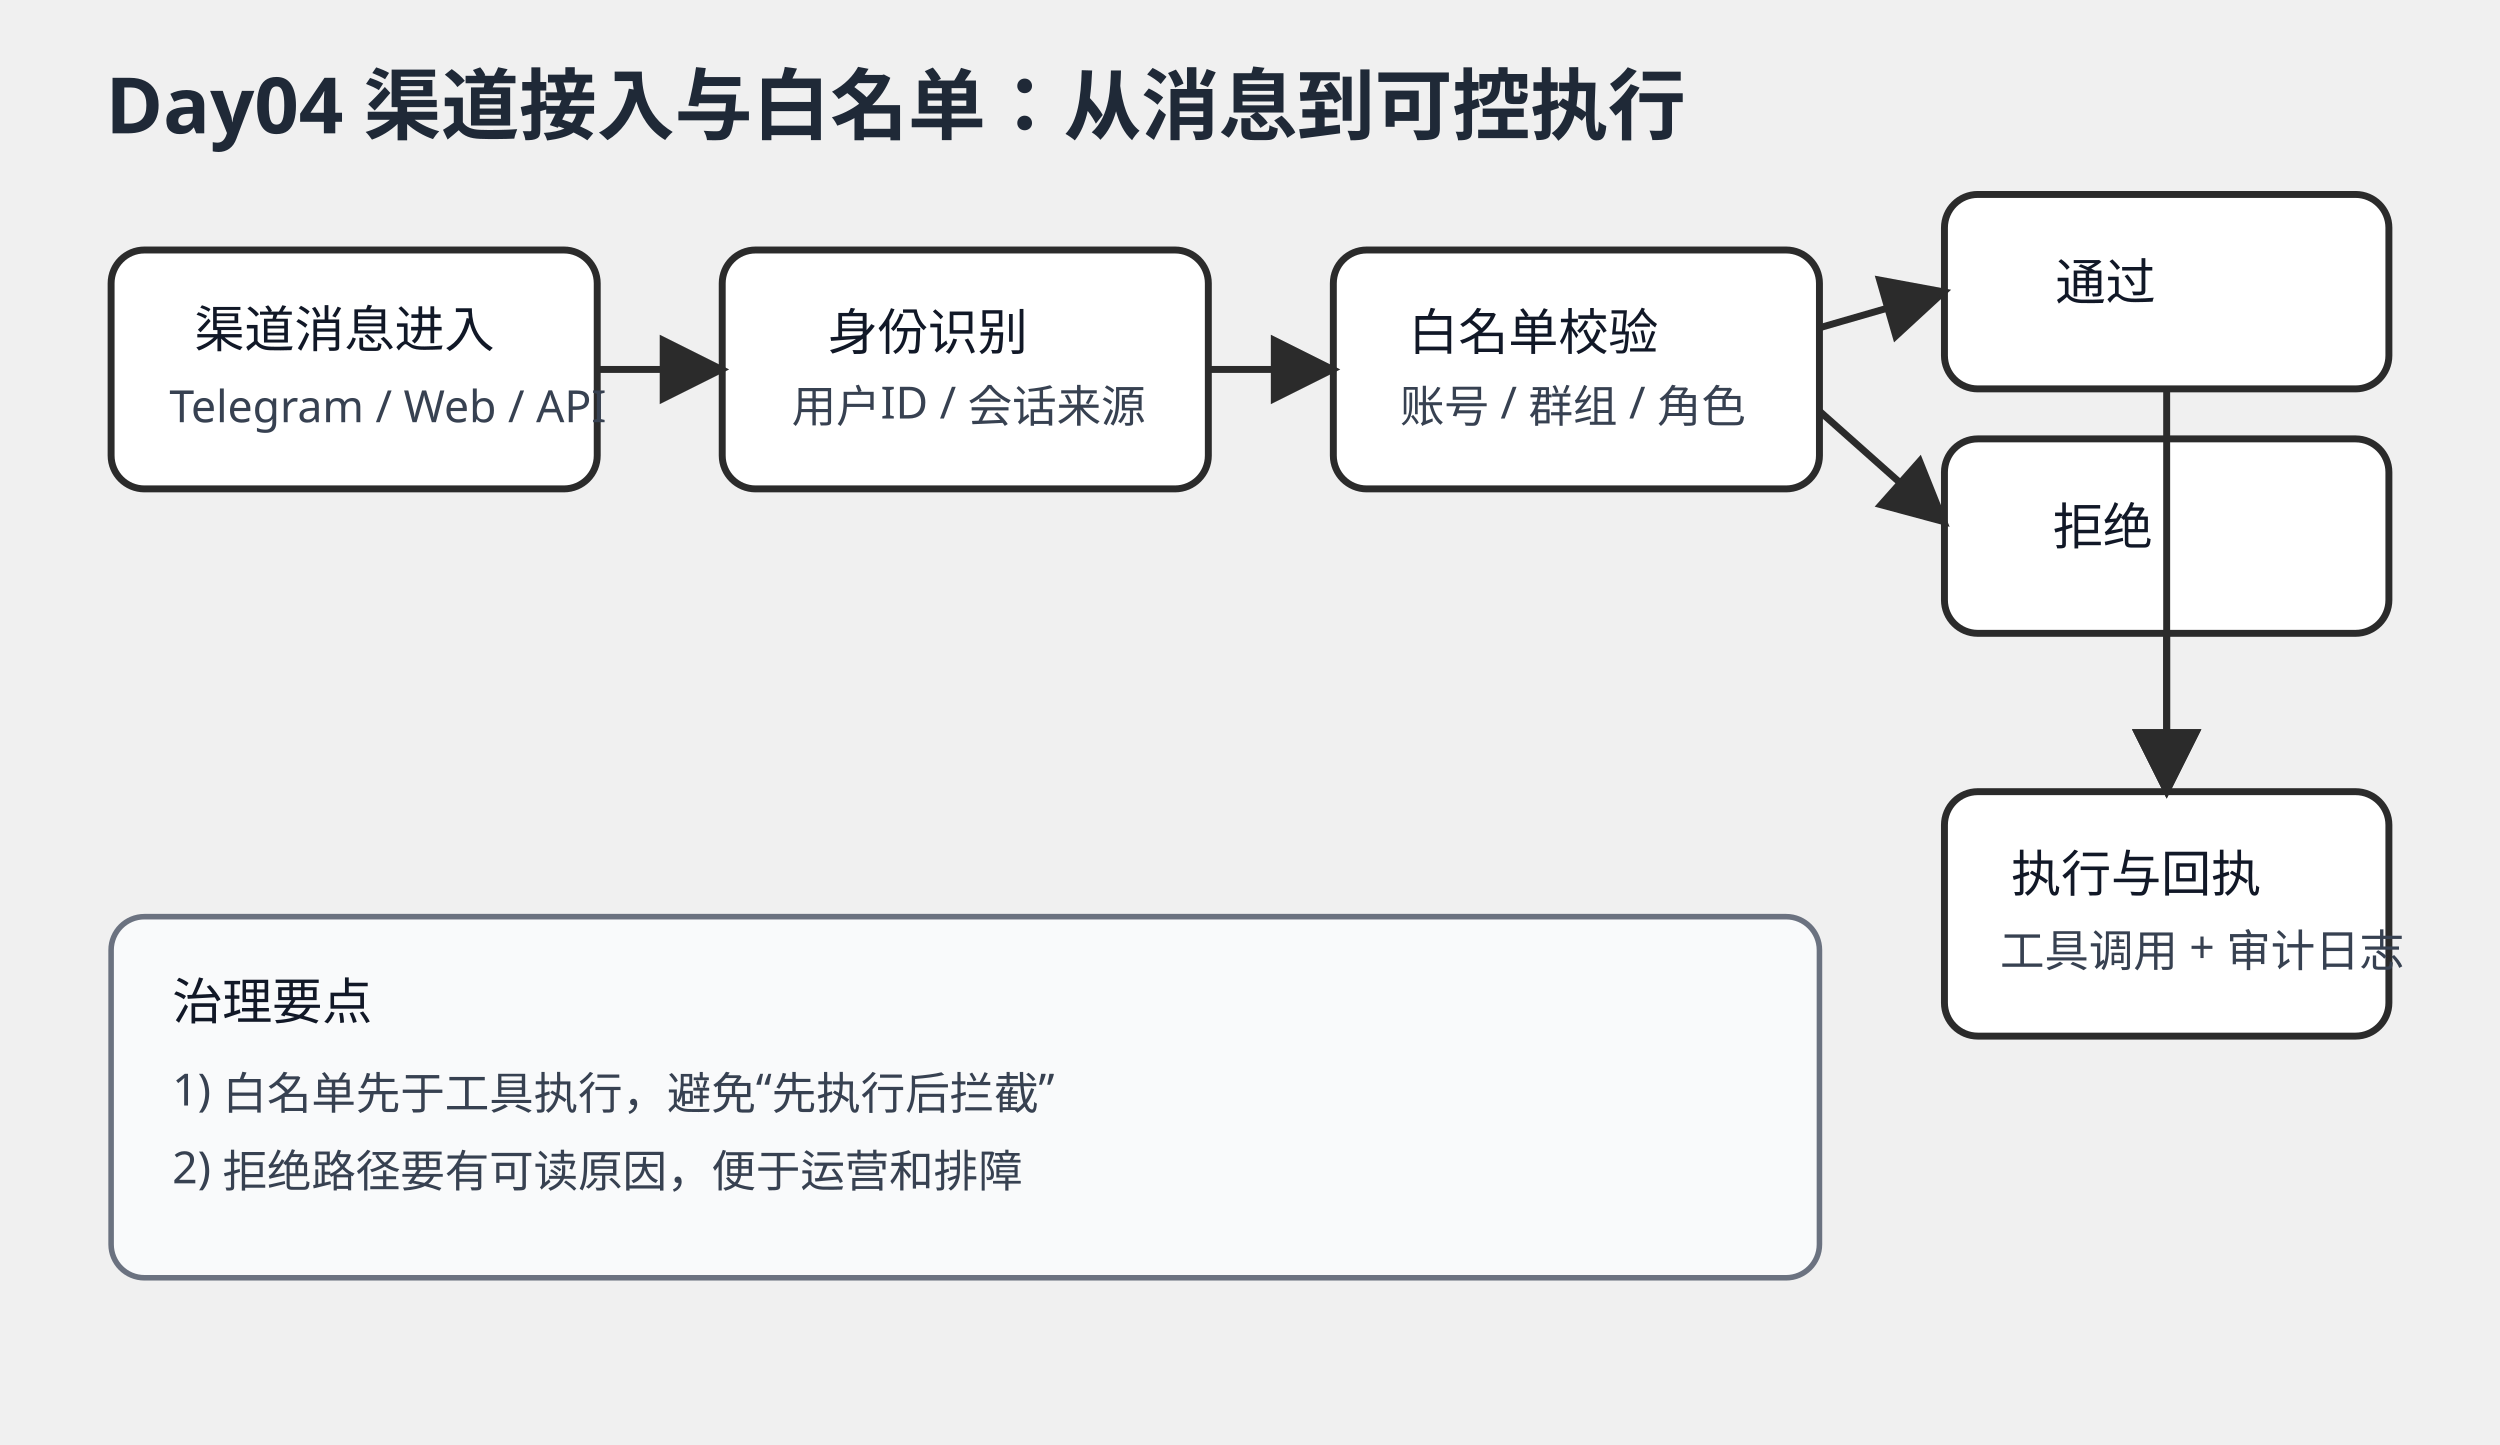
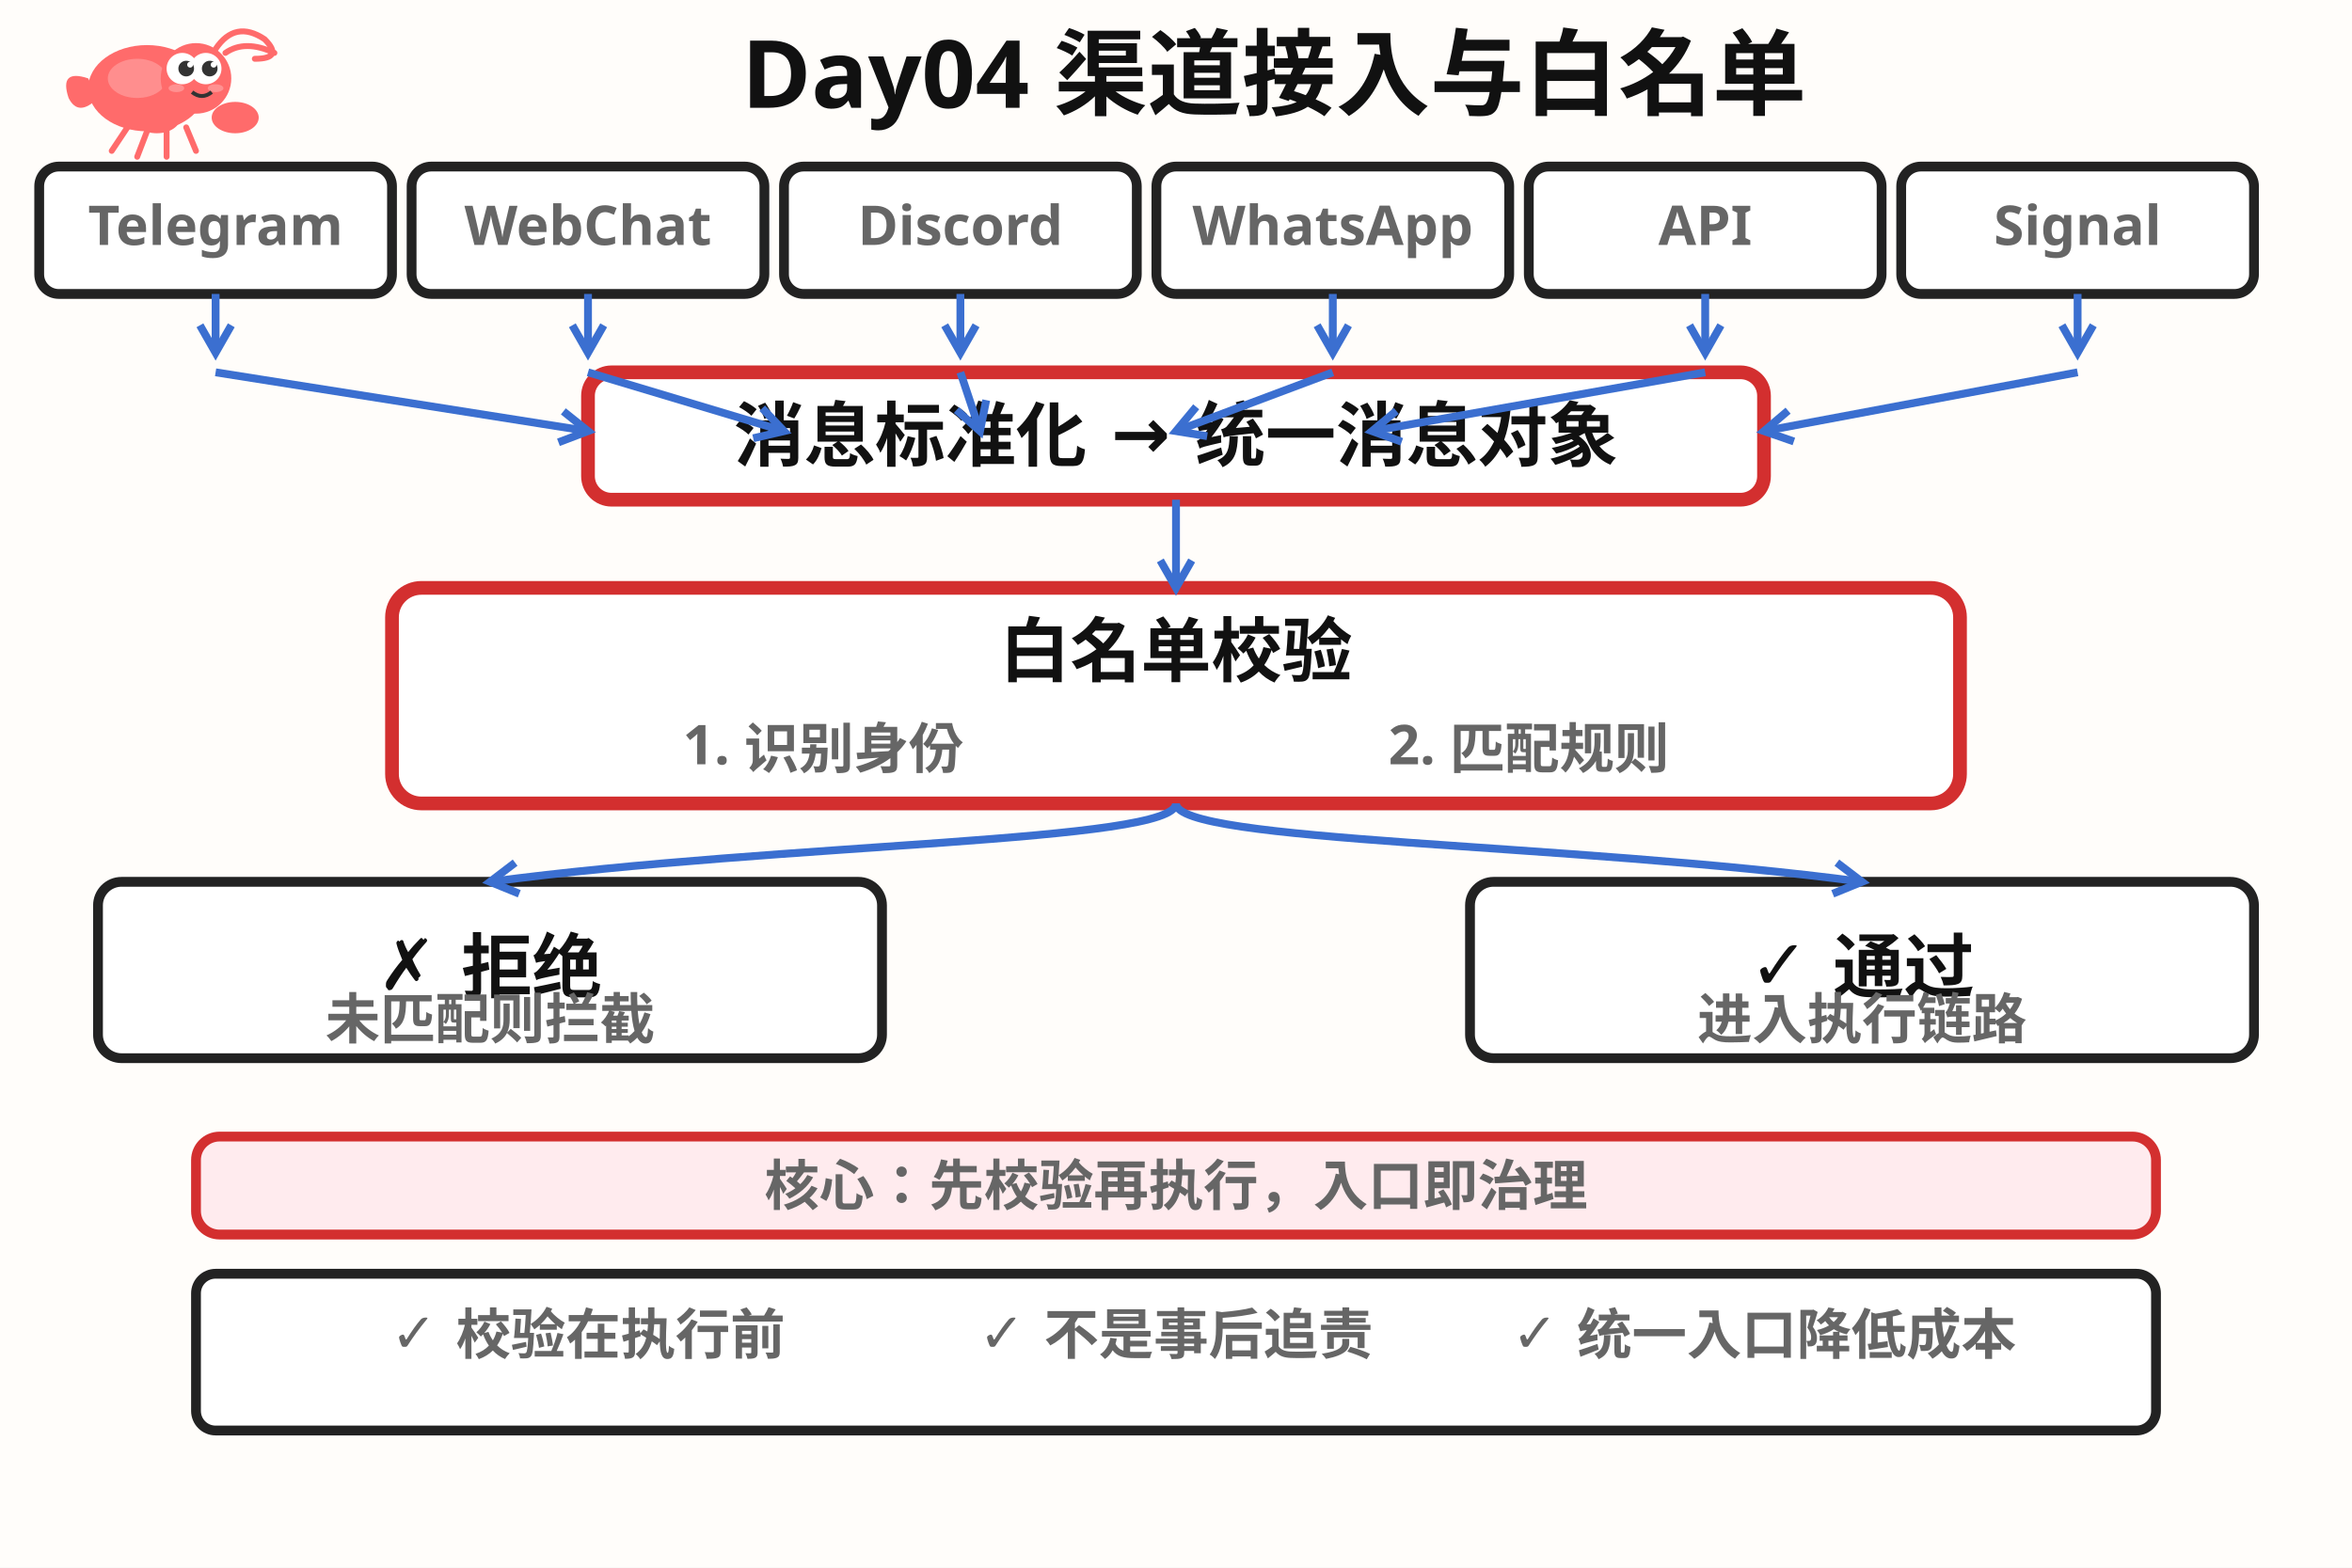
- <svg xmlns="http://www.w3.org/2000/svg" width="900" height="520" viewBox="0 0 900 520">
+ <svg xmlns="http://www.w3.org/2000/svg" width="1200" height="800" viewBox="0 0 1200 800">
  <defs>
-     <marker id="arrow" markerWidth="10" markerHeight="10" refX="9" refY="5" orient="auto" markerUnits="strokeWidth">
-       <path d="M0,0 L10,5 L0,10 z" fill="#2b2b2b" />
+     <style>
+       .bg{fill:#fffdfa}
+       .title{font:700 48px 'HanziPen SC','Hannotate SC','KaiTi','STKaiti','PingFang SC','Microsoft YaHei',sans-serif;fill:#111}
+       .text{font:700 36px 'HanziPen SC','Hannotate SC','KaiTi','STKaiti','PingFang SC','Microsoft YaHei',sans-serif;fill:#111}
+       .label{font:600 28px 'HanziPen SC','Hannotate SC','KaiTi','STKaiti','PingFang SC','Microsoft YaHei',sans-serif;fill:#666}
+       .box{fill:#fff;stroke:#222;stroke-width:5}
+       .box-highlight{fill:#fff;stroke:#d32f2f;stroke-width:7}
+       .box2{fill:#f5f5f5;stroke:#333;stroke-width:3}
+       .arr{stroke:#3b6fd0;stroke-width:4;fill:none;marker-end:url(#a)}
+       .highlight{fill:#fff3e0;stroke:#ff9800;stroke-width:4}
+       .highlight-red{fill:#ffebee;stroke:#d32f2f;stroke-width:5}
+     </style>
+     <marker id="a" markerWidth="5" markerHeight="5" refX="4" refY="2.5" orient="auto">
+       <path d="M0.5,0.5 L4,2.5 L0.5,4.5" fill="none" stroke="#3b6fd0" stroke-width="1" />
    </marker>
-     <style>
-       .title { font: 700 28px 'PingFang SC', 'Noto Sans SC', sans-serif; fill:#1f2937; }
-       .label { font: 500 18px 'PingFang SC', 'Noto Sans SC', sans-serif; fill:#111827; }
-       .small { font: 400 16px 'PingFang SC', 'Noto Sans SC', sans-serif; fill:#374151; }
-       .box { fill:#fff; stroke:#2b2b2b; stroke-width:2.5; stroke-linejoin:round; }
-       .line { stroke:#2b2b2b; stroke-width:2.5; fill:none; marker-end:url(#arrow); }
-       .note { fill:#f9fafb; stroke:#6b7280; stroke-width:2; }
-     </style>
  </defs>
-   <text x="38" y="48" class="title">Day04 渠道接入与白名单：从消息到可控执行</text>
-   <rect x="40" y="90" rx="12" ry="12" width="175" height="86" class="box" />
-   <text x="70" y="125" class="label">渠道消息进入</text>
-   <text x="61" y="152" class="small">Telegram / Web / API</text>
-   <rect x="260" y="90" rx="12" ry="12" width="175" height="86" class="box" />
-   <text x="298" y="126" class="label">身份识别</text>
-   <text x="285" y="152" class="small">用户ID / 会话来源</text>
-   <rect x="480" y="90" rx="12" ry="12" width="175" height="86" class="box" />
-   <text x="507" y="126" class="label">白名单校验</text>
-   <text x="504" y="152" class="small">账号 / 群组 / 角色</text>
-   <rect x="700" y="70" rx="12" ry="12" width="160" height="70" class="box" />
-   <text x="740" y="108" class="label">通过</text>
-   <rect x="700" y="158" rx="12" ry="12" width="160" height="70" class="box" />
-   <text x="739" y="196" class="label">拒绝</text>
-   <rect x="700" y="285" rx="12" ry="12" width="160" height="88" class="box" />
-   <text x="724" y="321" class="label">执行与回执</text>
-   <text x="720" y="348" class="small">工具调用 + 审计日志</text>
-   <rect x="40" y="330" rx="12" ry="12" width="615" height="130" class="note" />
-   <text x="62" y="367" class="label">治理要点</text>
-   <text x="62" y="398" class="small">1) 白名单先于工具执行，避免“先执行后拦截”</text>
-   <text x="62" y="426" class="small">2) 拒绝路径要有可读原因，便于运营和排障</text>
-   <path d="M215 133 L260 133" class="line" />
-   <path d="M435 133 L480 133" class="line" />
-   <path d="M655 118 L700 105" class="line" />
-   <path d="M655 148 L700 188" class="line" />
-   <path d="M780 140 L780 285" class="line" />
-   <path d="M780 228 L780 285" class="line" />
+   <rect class="bg" x="0" y="0" width="1200" height="800" />
+   <g transform="translate(25, 5)">
+     <ellipse fill="#FF6B6B" cx="50" cy="40" rx="30" ry="22" />
+     <ellipse fill="#FF8E8E" cx="45" cy="35" rx="15" ry="10" />
+     <circle fill="#FF6B6B" cx="75" cy="35" r="18" />
+     <circle fill="#fff" cx="80" cy="30" r="8" />
+     <circle fill="#fff" cx="68" cy="30" r="8" />
+     <circle fill="#333" cx="82" cy="30" r="4" />
+     <circle fill="#333" cx="70" cy="30" r="4" />
+     <circle fill="#fff" cx="84" cy="28" r="1.5" />
+     <circle fill="#fff" cx="72" cy="28" r="1.5" />
+     <ellipse fill="#FFAAAA" cx="85" cy="40" rx="4" ry="2" opacity="0.6" />
+     <ellipse fill="#FFAAAA" cx="65" cy="40" rx="4" ry="2" opacity="0.6" />
+     <path stroke="#333" stroke-width="2" fill="none" d="M73,42 Q78,46 83,42" />
+     <path stroke="#FF6B6B" stroke-width="3" fill="none" stroke-linecap="round" d="M85,20 Q95,5 110,15 Q120,25 105,25" />
+     <path stroke="#FF6B6B" stroke-width="3" fill="none" stroke-linecap="round" d="M90,22 Q100,15 115,22" />
+     <ellipse fill="#FF6B6B" cx="55" cy="55" rx="12" ry="8" />
+     <ellipse fill="#FF6B6B" cx="95" cy="55" rx="12" ry="8" />
+     <line stroke="#FF6B6B" stroke-width="3" stroke-linecap="round" x1="40" y1="60" x2="32" y2="72" />
+     <line stroke="#FF6B6B" stroke-width="3" stroke-linecap="round" x1="50" y1="62" x2="45" y2="75" />
+     <line stroke="#FF6B6B" stroke-width="3" stroke-linecap="round" x1="60" y1="62" x2="60" y2="75" />
+     <line stroke="#FF6B6B" stroke-width="3" stroke-linecap="round" x1="70" y1="60" x2="75" y2="72" />
+     <path fill="#FF6B6B" d="M20,35 Q5,30 10,45 Q15,55 25,45" />
+   </g>
+   <text class="title" x="650" y="55" text-anchor="middle">Day04 渠道接入与白名单</text>
+   <rect class="box" x="20" y="85" width="180" height="65" rx="10" fill="#e3f2fd" stroke="#1976d2" />
+   <text class="label" x="110" y="125" text-anchor="middle">Telegram</text>
+   <rect class="box" x="210" y="85" width="180" height="65" rx="10" fill="#e3f2fd" stroke="#1976d2" />
+   <text class="label" x="300" y="125" text-anchor="middle">WebChat</text>
+   <rect class="box" x="400" y="85" width="180" height="65" rx="10" fill="#e3f2fd" stroke="#1976d2" />
+   <text class="label" x="490" y="125" text-anchor="middle">Discord</text>
+   <rect class="box" x="590" y="85" width="180" height="65" rx="10" fill="#e3f2fd" stroke="#1976d2" />
+   <text class="label" x="680" y="125" text-anchor="middle">WhatsApp</text>
+   <rect class="box" x="780" y="85" width="180" height="65" rx="10" fill="#e3f2fd" stroke="#1976d2" />
+   <text class="label" x="870" y="125" text-anchor="middle">API</text>
+   <rect class="box" x="970" y="85" width="180" height="65" rx="10" fill="#e3f2fd" stroke="#1976d2" />
+   <text class="label" x="1060" y="125" text-anchor="middle">Signal</text>
+   <path class="arr" d="M110,150 L110,180" />
+   <path class="arr" d="M300,150 L300,180" />
+   <path class="arr" d="M490,150 L490,180" />
+   <path class="arr" d="M680,150 L680,180" />
+   <path class="arr" d="M870,150 L870,180" />
+   <path class="arr" d="M1060,150 L1060,180" />
+   <rect class="box-highlight" x="300" y="190" width="600" height="65" rx="12" fill="#fff8e1" />
+   <text class="text" x="600" y="235" text-anchor="middle">消息标准化 → 统一消息对象</text>
+   <path class="arr" d="M110,190 L300,220" />
+   <path class="arr" d="M300,190 L400,220" />
+   <path class="arr" d="M490,190 L500,220" />
+   <path class="arr" d="M680,190 L600,220" />
+   <path class="arr" d="M870,190 L700,220" />
+   <path class="arr" d="M1060,190 L900,220" />
+   <rect class="box-highlight" x="200" y="300" width="800" height="110" rx="15" fill="#f5fff5" />
+   <text class="text" x="600" y="345" text-anchor="middle" fill="#2e7d32">白名单校验</text>
+   <text class="label" x="420" y="390" text-anchor="middle">1. 识别身份</text>
+   <text class="label" x="780" y="390" text-anchor="middle">2. 匹配规则</text>
+   <path class="arr" d="M600,255 L600,300" />
+   <rect class="box" x="50" y="450" width="400" height="90" rx="12" fill="#ffebee" stroke="#e53935" />
+   <text class="text" x="250" y="505" text-anchor="middle" fill="#c62828">✗ 拒绝</text>
+   <text class="label" x="250" y="530" text-anchor="middle">未匹配则拦截</text>
+   <rect class="box" x="750" y="450" width="400" height="90" rx="12" fill="#e8f5e9" stroke="#43a047" />
+   <text class="text" x="950" y="505" text-anchor="middle" fill="#2e7d32">✓ 通过</text>
+   <text class="label" x="950" y="530" text-anchor="middle">进入执行链路</text>
+   <path d="M600,410 C600,430 400,430 250,450" stroke="#3b6fd0" stroke-width="4" fill="none" marker-end="url(#a)" />
+   <path d="M600,410 C600,430 800,430 950,450" stroke="#3b6fd0" stroke-width="4" fill="none" marker-end="url(#a)" />
+   <rect class="highlight-red" x="100" y="580" width="1000" height="50" rx="12" />
+   <text class="label" x="600" y="615" text-anchor="middle">核心：先校验再执行，入口即治理</text>
+   <rect class="box" x="100" y="650" width="1000" height="80" rx="10" fill="#f5f5f5" stroke="#666" />
+   <text class="label" x="300" y="690" text-anchor="middle">✓ 校验在执行前</text>
+   <text class="label" x="600" y="690" text-anchor="middle">✓ 不是事后追责</text>
+   <text class="label" x="900" y="690" text-anchor="middle">✓ 统一入口降低成本</text>
</svg>
